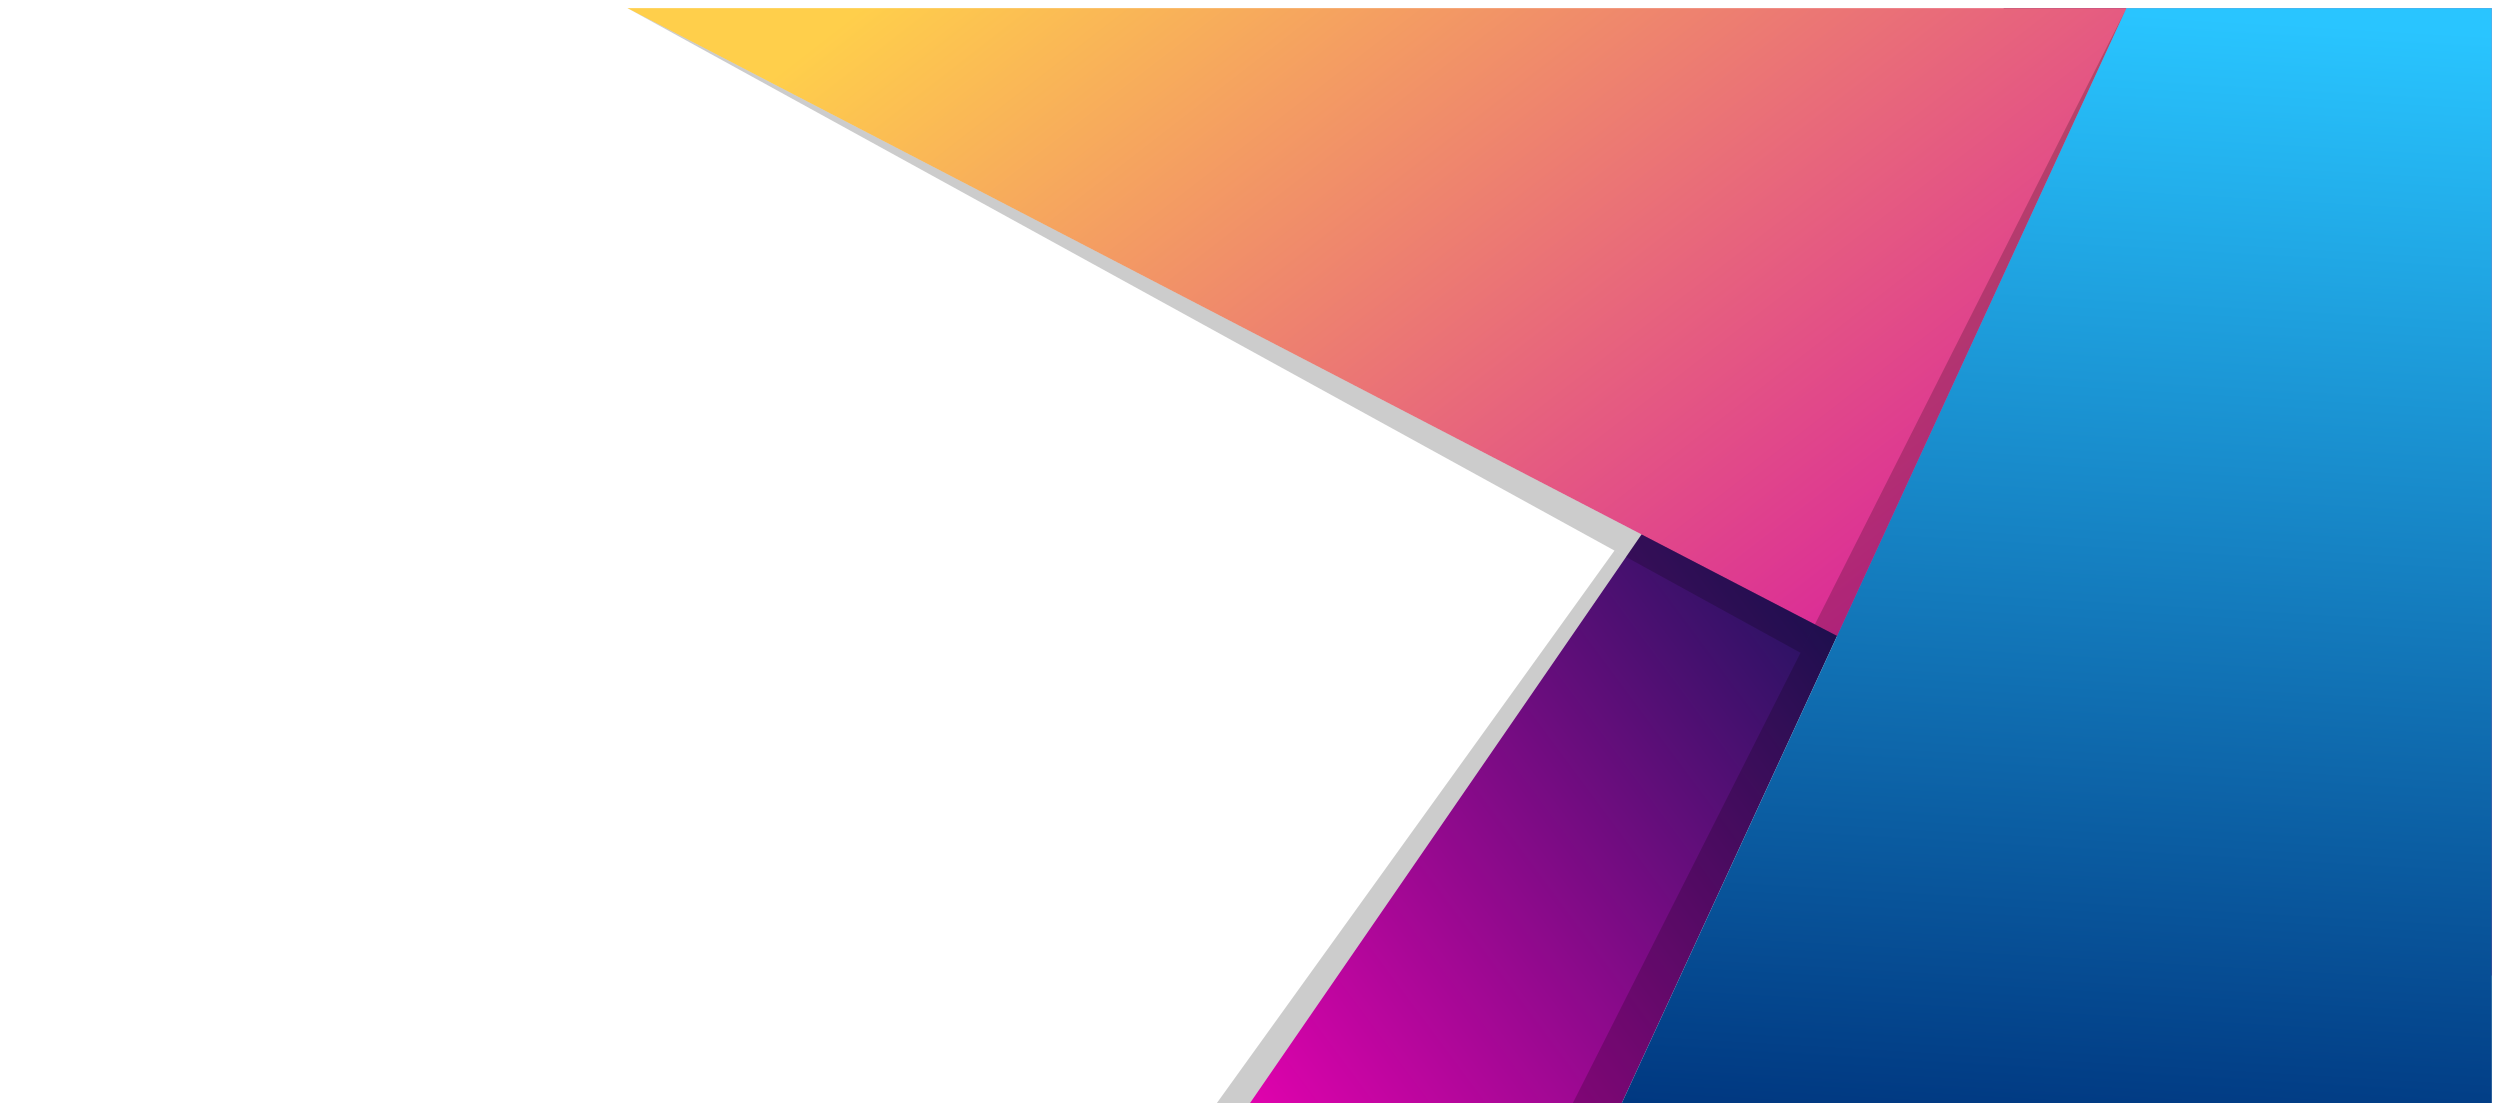
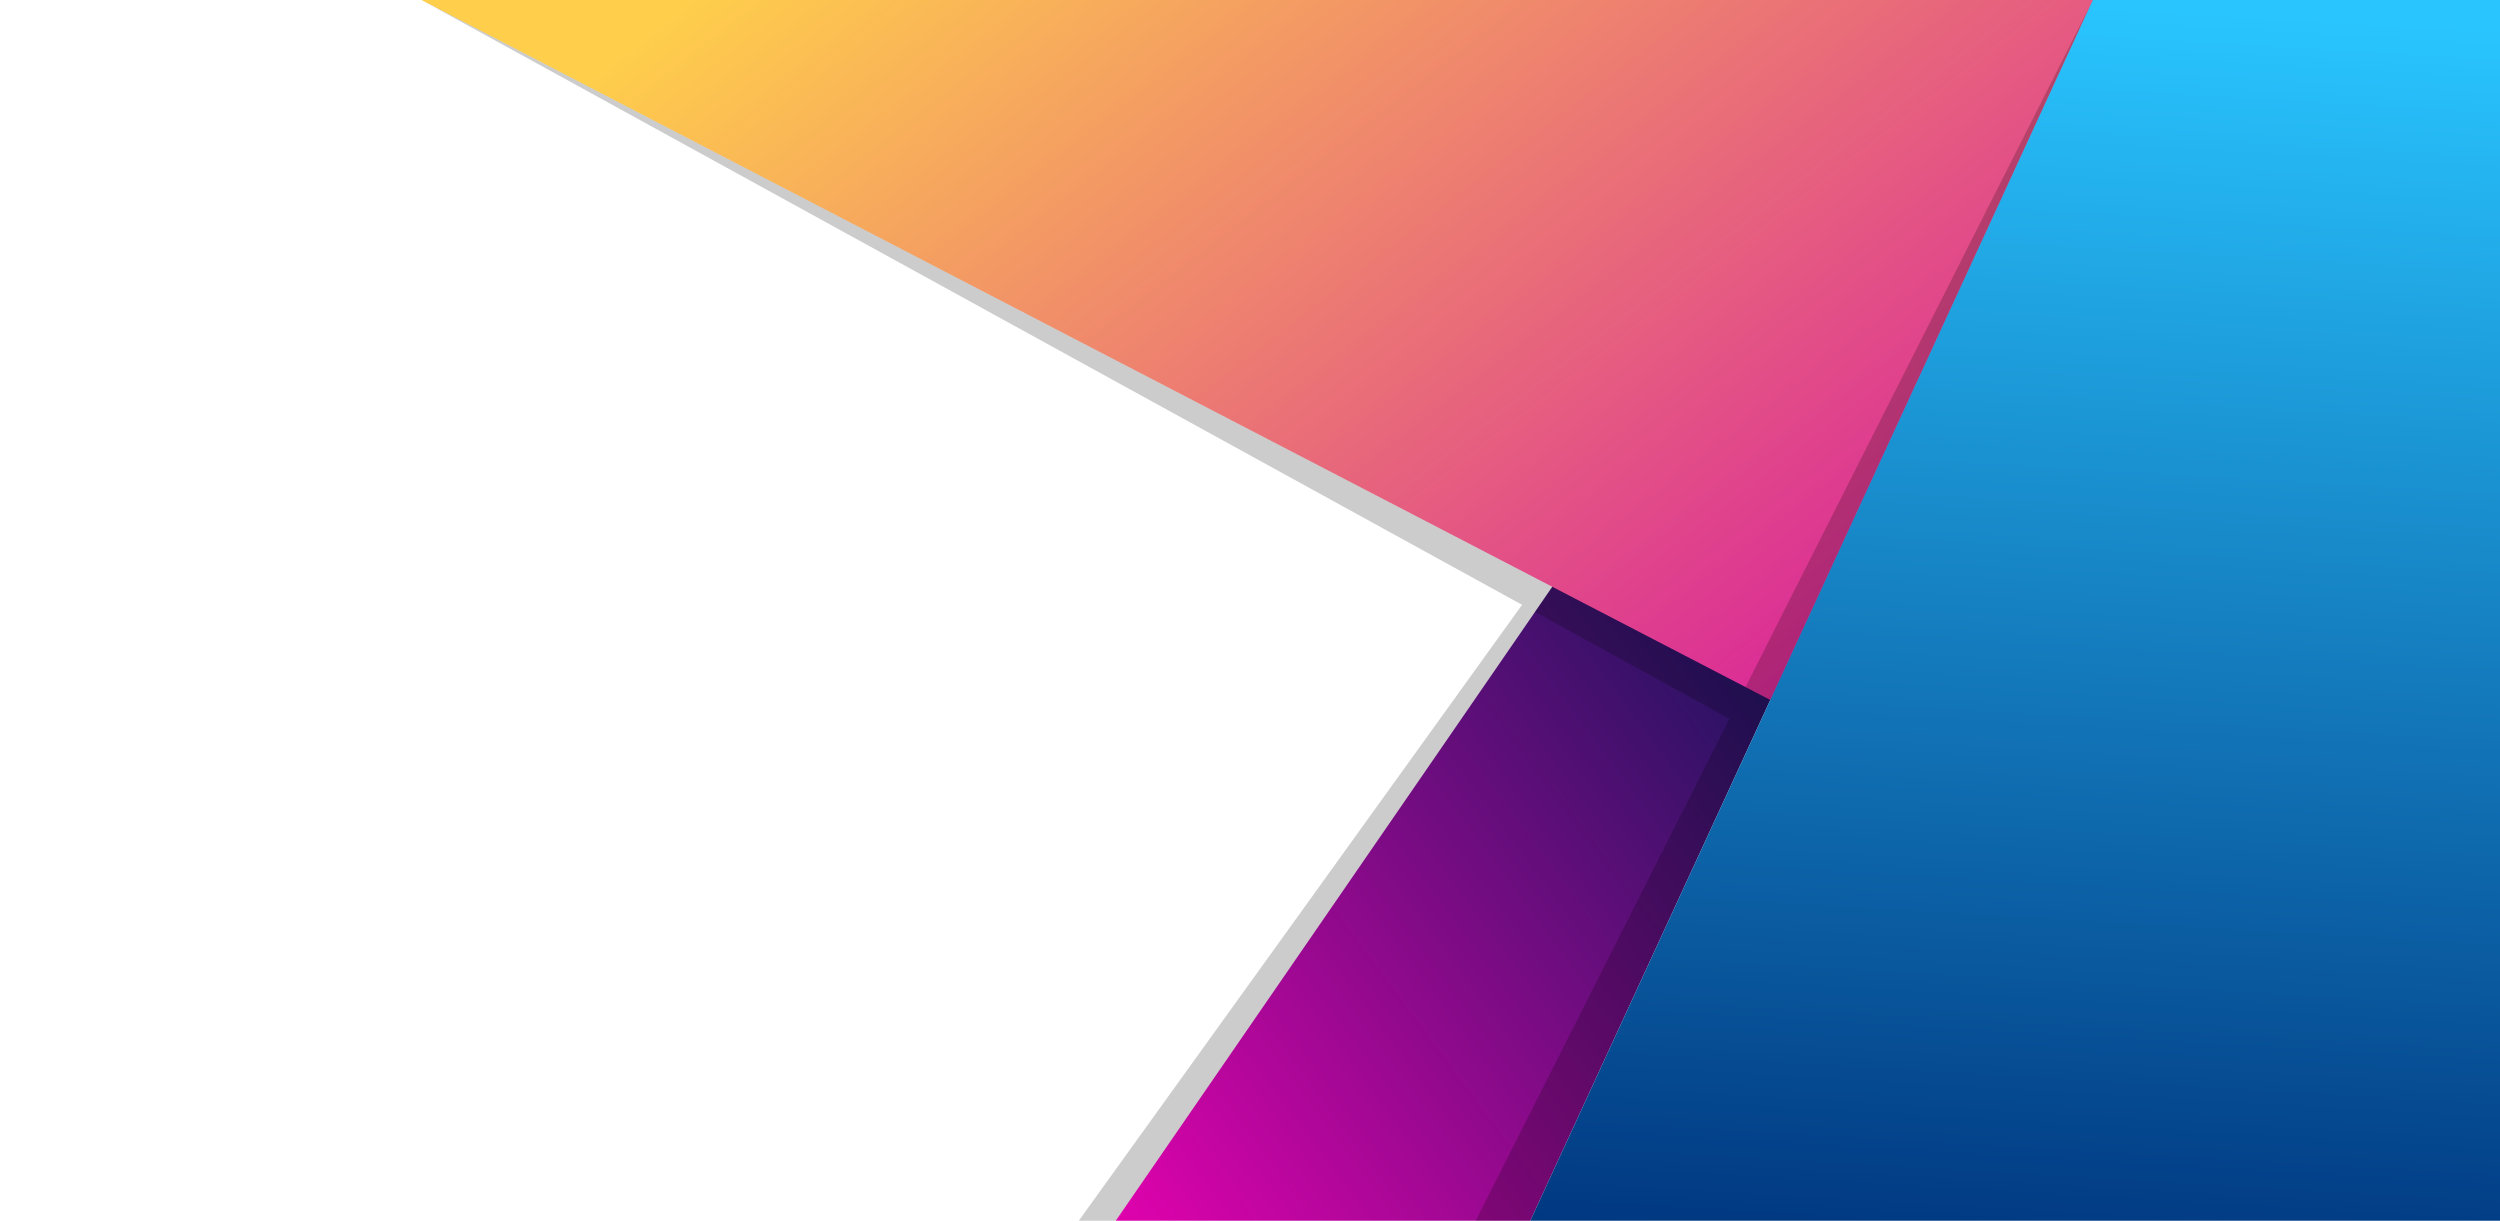
- <svg xmlns="http://www.w3.org/2000/svg" xmlns:xlink="http://www.w3.org/1999/xlink" version="1.1" id="Layer_1" x="0px" y="0px" viewBox="0 0 9000 4000" style="enable-background:new 0 0 9000 4000;" xml:space="preserve">
+ <svg xmlns="http://www.w3.org/2000/svg" xmlns:xlink="http://www.w3.org/1999/xlink" version="1.1" id="Layer_1" x="0px" y="0px" viewBox="0 0 8192 4000" style="enable-background:new 0 0 8192 4000;" xml:space="preserve">
  <style type="text/css">
	
- 		.st0{clip-path:url(#SVGID_00000040558615221221837510000016107000672792538542_);fill:url(#SVGID_00000132055601982059937480000016115317672966455999_);}
+ 		.st0{clip-path:url(#SVGID_00000047745142280774672480000003291354749455287741_);fill:url(#SVGID_00000159460187447974884890000006821326183696704676_);}
	
- 		.st1{clip-path:url(#SVGID_00000170985123554946809180000012260459958890767500_);fill:url(#SVGID_00000173846130023489310090000017210726022935317158_);}
- 	.st2{opacity:0.2;fill-rule:evenodd;clip-rule:evenodd;}
+ 		.st1{clip-path:url(#SVGID_00000109025630845984327880000016517144039303235730_);fill:url(#SVGID_00000037672365304504955390000001513076476760616072_);}
+ 	.st2{opacity:0.2;fill-rule:evenodd;clip-rule:evenodd;enable-background:new    ;}
	
- 		.st3{clip-path:url(#SVGID_00000021839549779089505490000001215335825364084907_);fill:url(#SVGID_00000034802087189547038600000002623947598691019930_);}
+ 		.st3{clip-path:url(#SVGID_00000150823635904616474720000015079860959975863468_);fill:url(#SVGID_00000049209796023558467930000001080503463273343407_);}
</style>
  <g>
    <g>
-       <defs>
-         <polygon id="SVGID_1_" points="5838.7,3970.8 7655.3,29.2 7214.3,29.2 4500,3970.8    " />
-       </defs>
-       <clipPath id="SVGID_00000057121783652752216450000015056218978065613468_">
-         <use xlink:href="#SVGID_1_" style="overflow:visible;" />
-       </clipPath>
-       <linearGradient id="SVGID_00000132792410883307977230000015337951071560094630_" gradientUnits="userSpaceOnUse" x1="6282.572" y1="1847.806" x2="3824.261" y2="3673.389">
-         <stop offset="0" style="stop-color:#261362" />
-         <stop offset="1" style="stop-color:#F900B7" />
-       </linearGradient>
-       <rect x="4500" y="29.2" style="clip-path:url(#SVGID_00000057121783652752216450000015056218978065613468_);fill:url(#SVGID_00000132792410883307977230000015337951071560094630_);" width="3155.3" height="3941.7" />
+       <g>
+         <defs>
+           <polygon id="SVGID_1_" points="5014.5,4000 6858,0 6410.5,0 3656,4000     " />
+         </defs>
+         <clipPath id="SVGID_00000018218380469251952110000015313435733428674194_">
+           <use xlink:href="#SVGID_1_" style="overflow:visible;" />
+         </clipPath>
+         <linearGradient id="SVGID_00000132083204636384579470000002223526147369727142_" gradientUnits="userSpaceOnUse" x1="5629.411" y1="2323.168" x2="2888.615" y2="287.807" gradientTransform="matrix(0.9102 0 0 -0.9102 340.976 3960.193)">
+           <stop offset="0" style="stop-color:#261362" />
+           <stop offset="1" style="stop-color:#F900B7" />
+         </linearGradient>
+         <rect x="3656" style="clip-path:url(#SVGID_00000018218380469251952110000015313435733428674194_);fill:url(#SVGID_00000132083204636384579470000002223526147369727142_);" width="3202" height="4000.1" />
+       </g>
    </g>
    <g>
-       <defs>
-         <polygon id="SVGID_00000082341516205371022130000017268604480312998529_" points="2258.4,29.2 8970.6,3512.5 8970.6,29.2    " />
-       </defs>
-       <clipPath id="SVGID_00000152964574205106322270000014181560505226586518_">
-         <use xlink:href="#SVGID_00000082341516205371022130000017268604480312998529_" style="overflow:visible;" />
-       </clipPath>
-       <linearGradient id="SVGID_00000151504588007770783750000014230486678916889259_" gradientUnits="userSpaceOnUse" x1="6332.306" y1="2695.03" x2="3824.03" y2="-534.579">
-         <stop offset="0" style="stop-color:#D9259A" />
-         <stop offset="1" style="stop-color:#FFCF4B" />
-       </linearGradient>
-       <rect x="2258.4" y="29.2" style="clip-path:url(#SVGID_00000152964574205106322270000014181560505226586518_);fill:url(#SVGID_00000151504588007770783750000014230486678916889259_);" width="6712.2" height="3483.3" />
+       <g>
+         <defs>
+           <polygon id="SVGID_00000125574802971136402130000014035562224812139143_" points="1381.2,0 8192.8,3534.9 8192.8,0     " />
+         </defs>
+         <clipPath id="SVGID_00000117675698895760774310000001948387649704362918_">
+           <use xlink:href="#SVGID_00000125574802971136402130000014035562224812139143_" style="overflow:visible;" />
+         </clipPath>
+         <linearGradient id="SVGID_00000015354830709653729270000007410583085313608856_" gradientUnits="userSpaceOnUse" x1="5684.796" y1="1378.614" x2="2888.293" y2="4979.339" gradientTransform="matrix(0.9102 0 0 -0.9102 340.976 3960.193)">
+           <stop offset="0" style="stop-color:#D9259A" />
+           <stop offset="1" style="stop-color:#FFCF4B" />
+         </linearGradient>
+         <rect x="1381.2" style="clip-path:url(#SVGID_00000117675698895760774310000001948387649704362918_);fill:url(#SVGID_00000015354830709653729270000007410583085313608856_);" width="6811.6" height="3534.9" />
+       </g>
    </g>
-     <polygon class="st2" points="7655.3,29.2 5662.3,3970.8 5838.7,3970.8  " />
+     <polygon class="st2" points="6858,0 4835.5,4000 5014.5,4000  " />
    <g>
-       <defs>
-         <polygon id="SVGID_00000027572987986982184780000010743424246549972369_" points="7655.3,29.2 5838.7,3970.8 8970.6,3970.8      8970.6,29.2    " />
-       </defs>
-       <clipPath id="SVGID_00000036216655447366726490000006739633321281630856_">
-         <use xlink:href="#SVGID_00000027572987986982184780000010743424246549972369_" style="overflow:visible;" />
-       </clipPath>
-       <linearGradient id="SVGID_00000111179690055044661350000007250818102947185809_" gradientUnits="userSpaceOnUse" x1="7283.018" y1="4082.092" x2="7519.273" y2="37.498">
-         <stop offset="0" style="stop-color:#003780" />
-         <stop offset="1" style="stop-color:#29C5FF" />
-       </linearGradient>
-       <rect x="5838.7" y="29.2" style="clip-path:url(#SVGID_00000036216655447366726490000006739633321281630856_);fill:url(#SVGID_00000111179690055044661350000007250818102947185809_);" width="3131.9" height="3941.7" />
+       <g>
+         <defs>
+           <polygon id="SVGID_00000136405204947216421440000010582622605548899717_" points="6858,0 5014.5,4000 8192.8,4000 8192.8,0           " />
+         </defs>
+         <clipPath id="SVGID_00000013152573472846127430000010434374415394202024_">
+           <use xlink:href="#SVGID_00000136405204947216421440000010582622605548899717_" style="overflow:visible;" />
+         </clipPath>
+         <linearGradient id="SVGID_00000004515369657989868410000009264754078984049333_" gradientUnits="userSpaceOnUse" x1="6744.8" y1="-167.814" x2="7008.204" y2="4341.545" gradientTransform="matrix(0.9102 0 0 -0.9102 340.976 3960.193)">
+           <stop offset="0" style="stop-color:#003780" />
+           <stop offset="1" style="stop-color:#29C5FF" />
+         </linearGradient>
+         <rect x="5014.5" style="clip-path:url(#SVGID_00000013152573472846127430000010434374415394202024_);fill:url(#SVGID_00000004515369657989868410000009264754078984049333_);" width="3178.3" height="4000.1" />
+       </g>
    </g>
-     <polygon class="st2" points="5853.7,2005 6481.8,2350.1 6533.5,2247.7 5909.6,1923.9 2258.4,29.2  " />
-     <polygon class="st2" points="5812.1,1982.1 4380.8,3970.8 4500,3970.8 5853.7,2005  " />
+     <polygon class="st2" points="5029.7,2005.1 5667.1,2355.3 5719.6,2251.4 5086.5,1922.8 1381.2,0  " />
+     <polygon class="st2" points="4987.5,1981.8 3535,4000 3656,4000 5029.7,2005.1  " />
  </g>
</svg>
